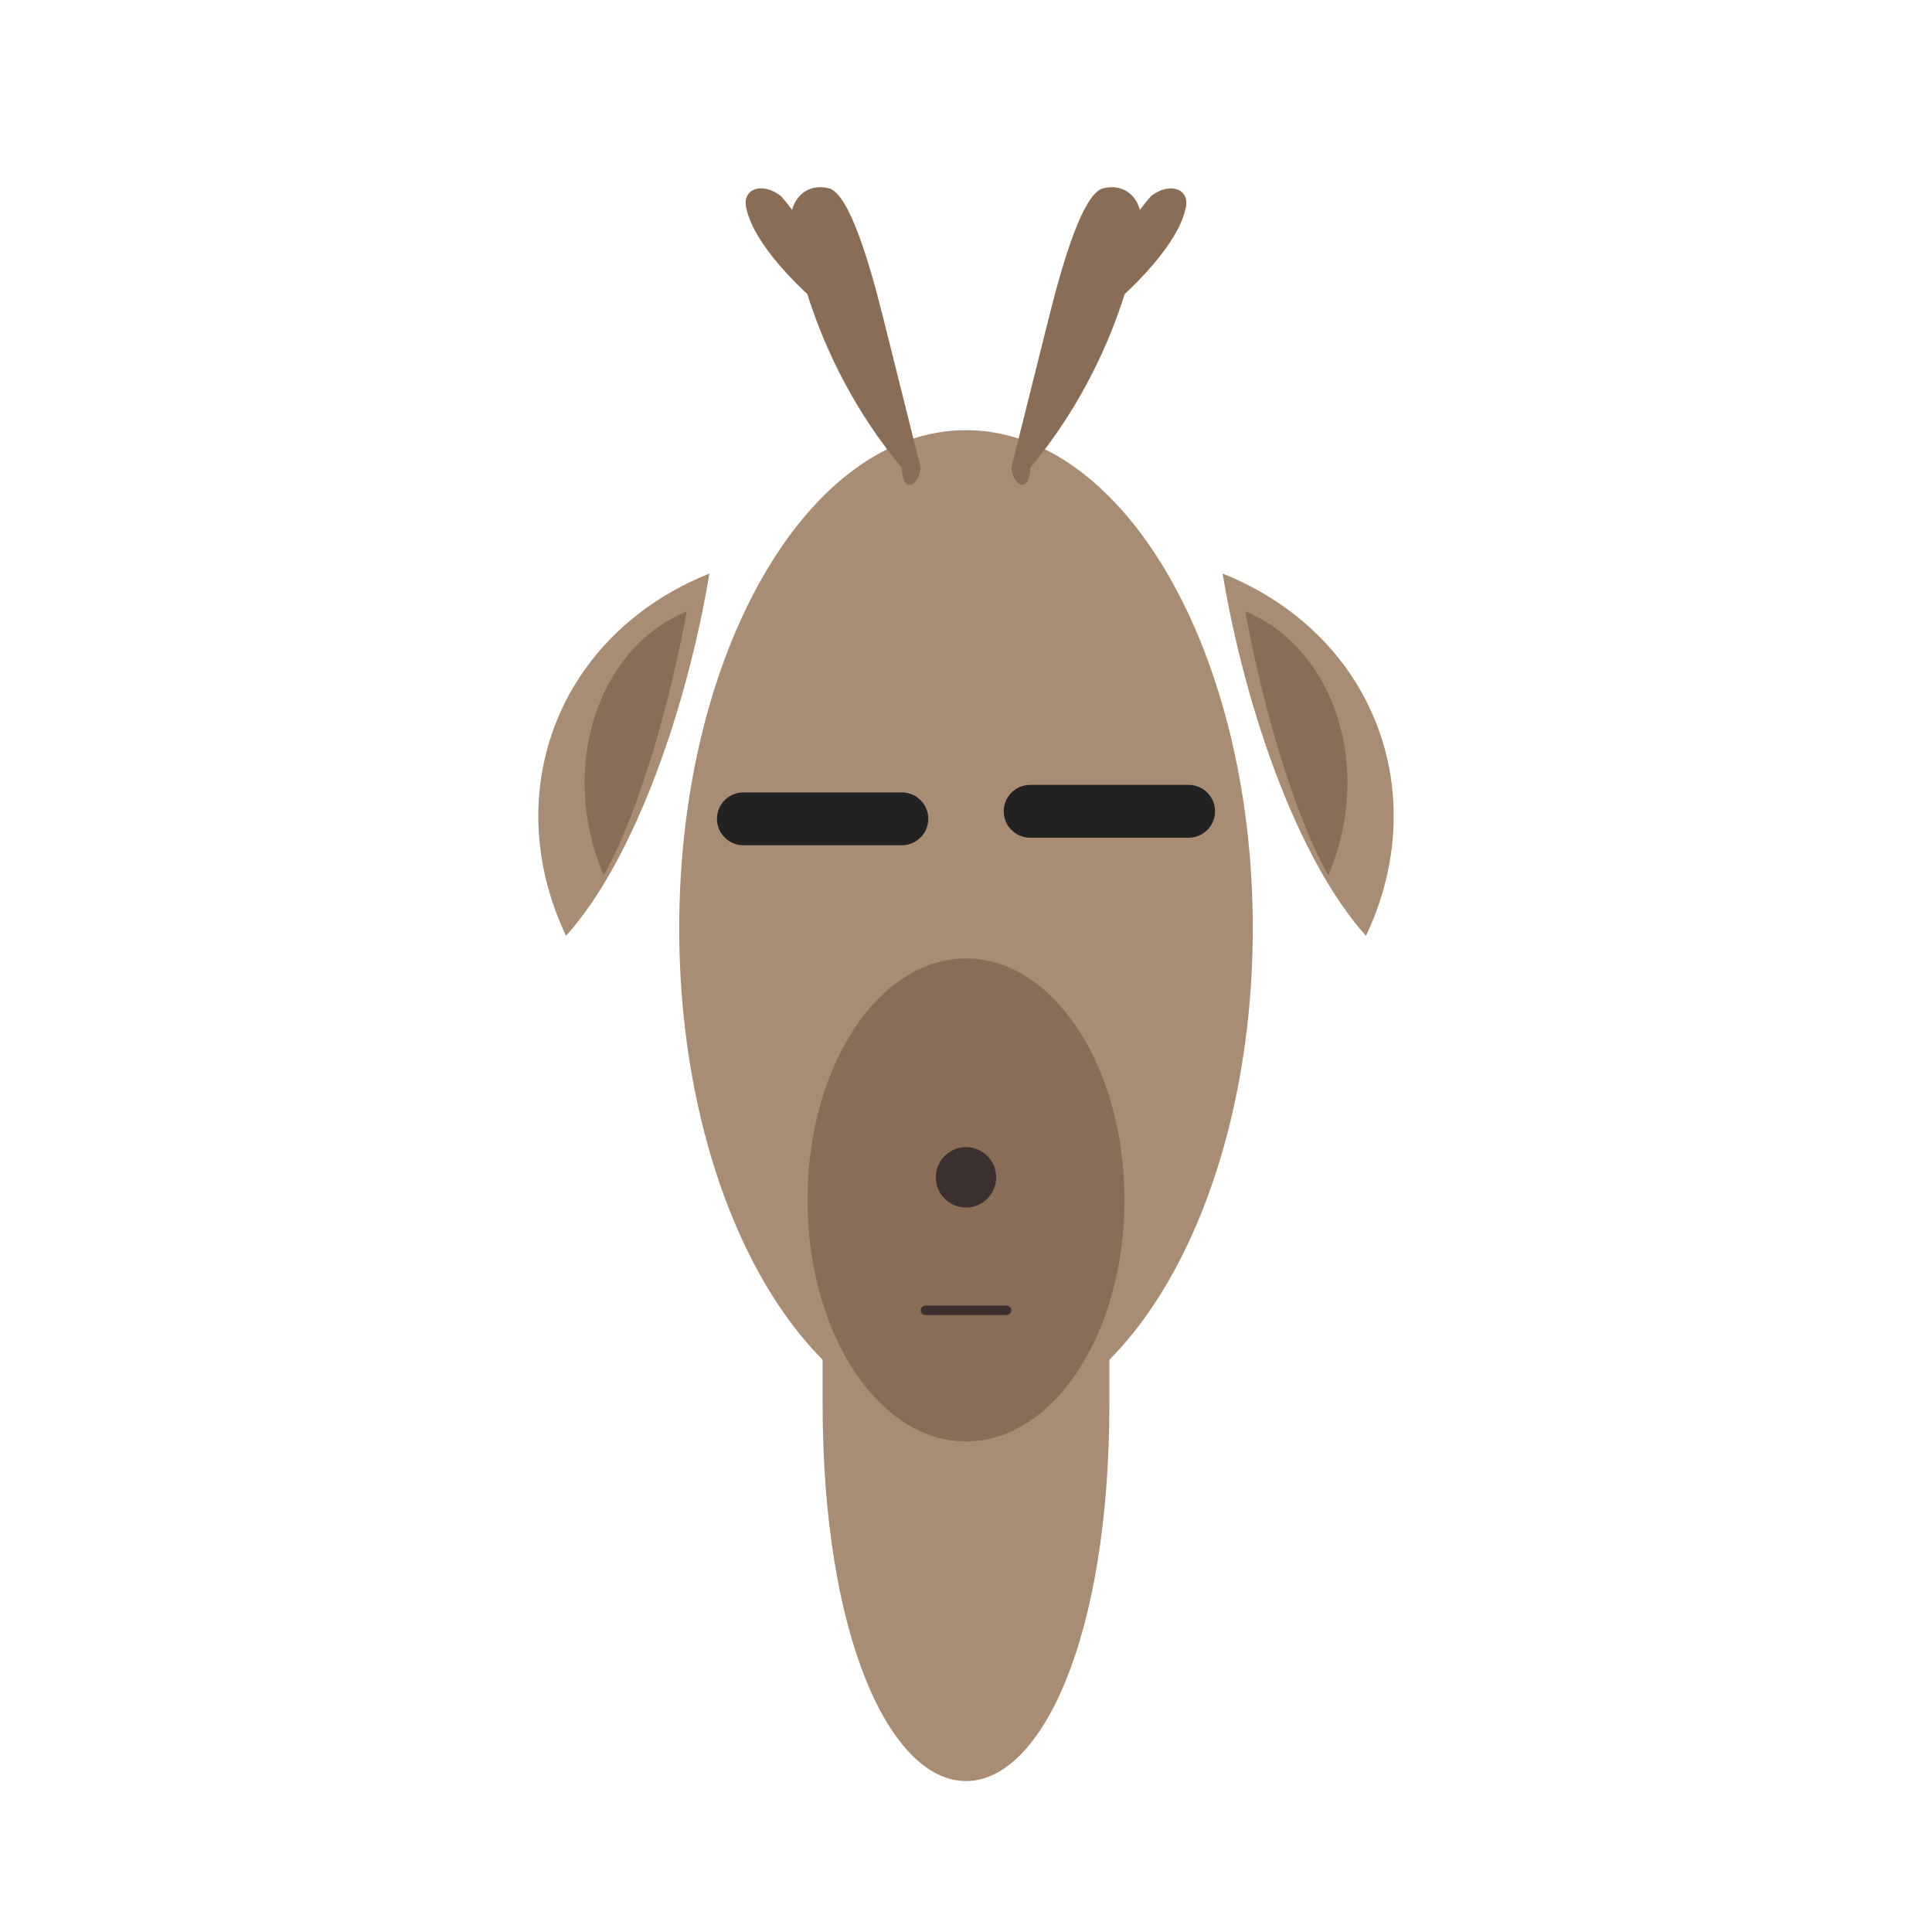
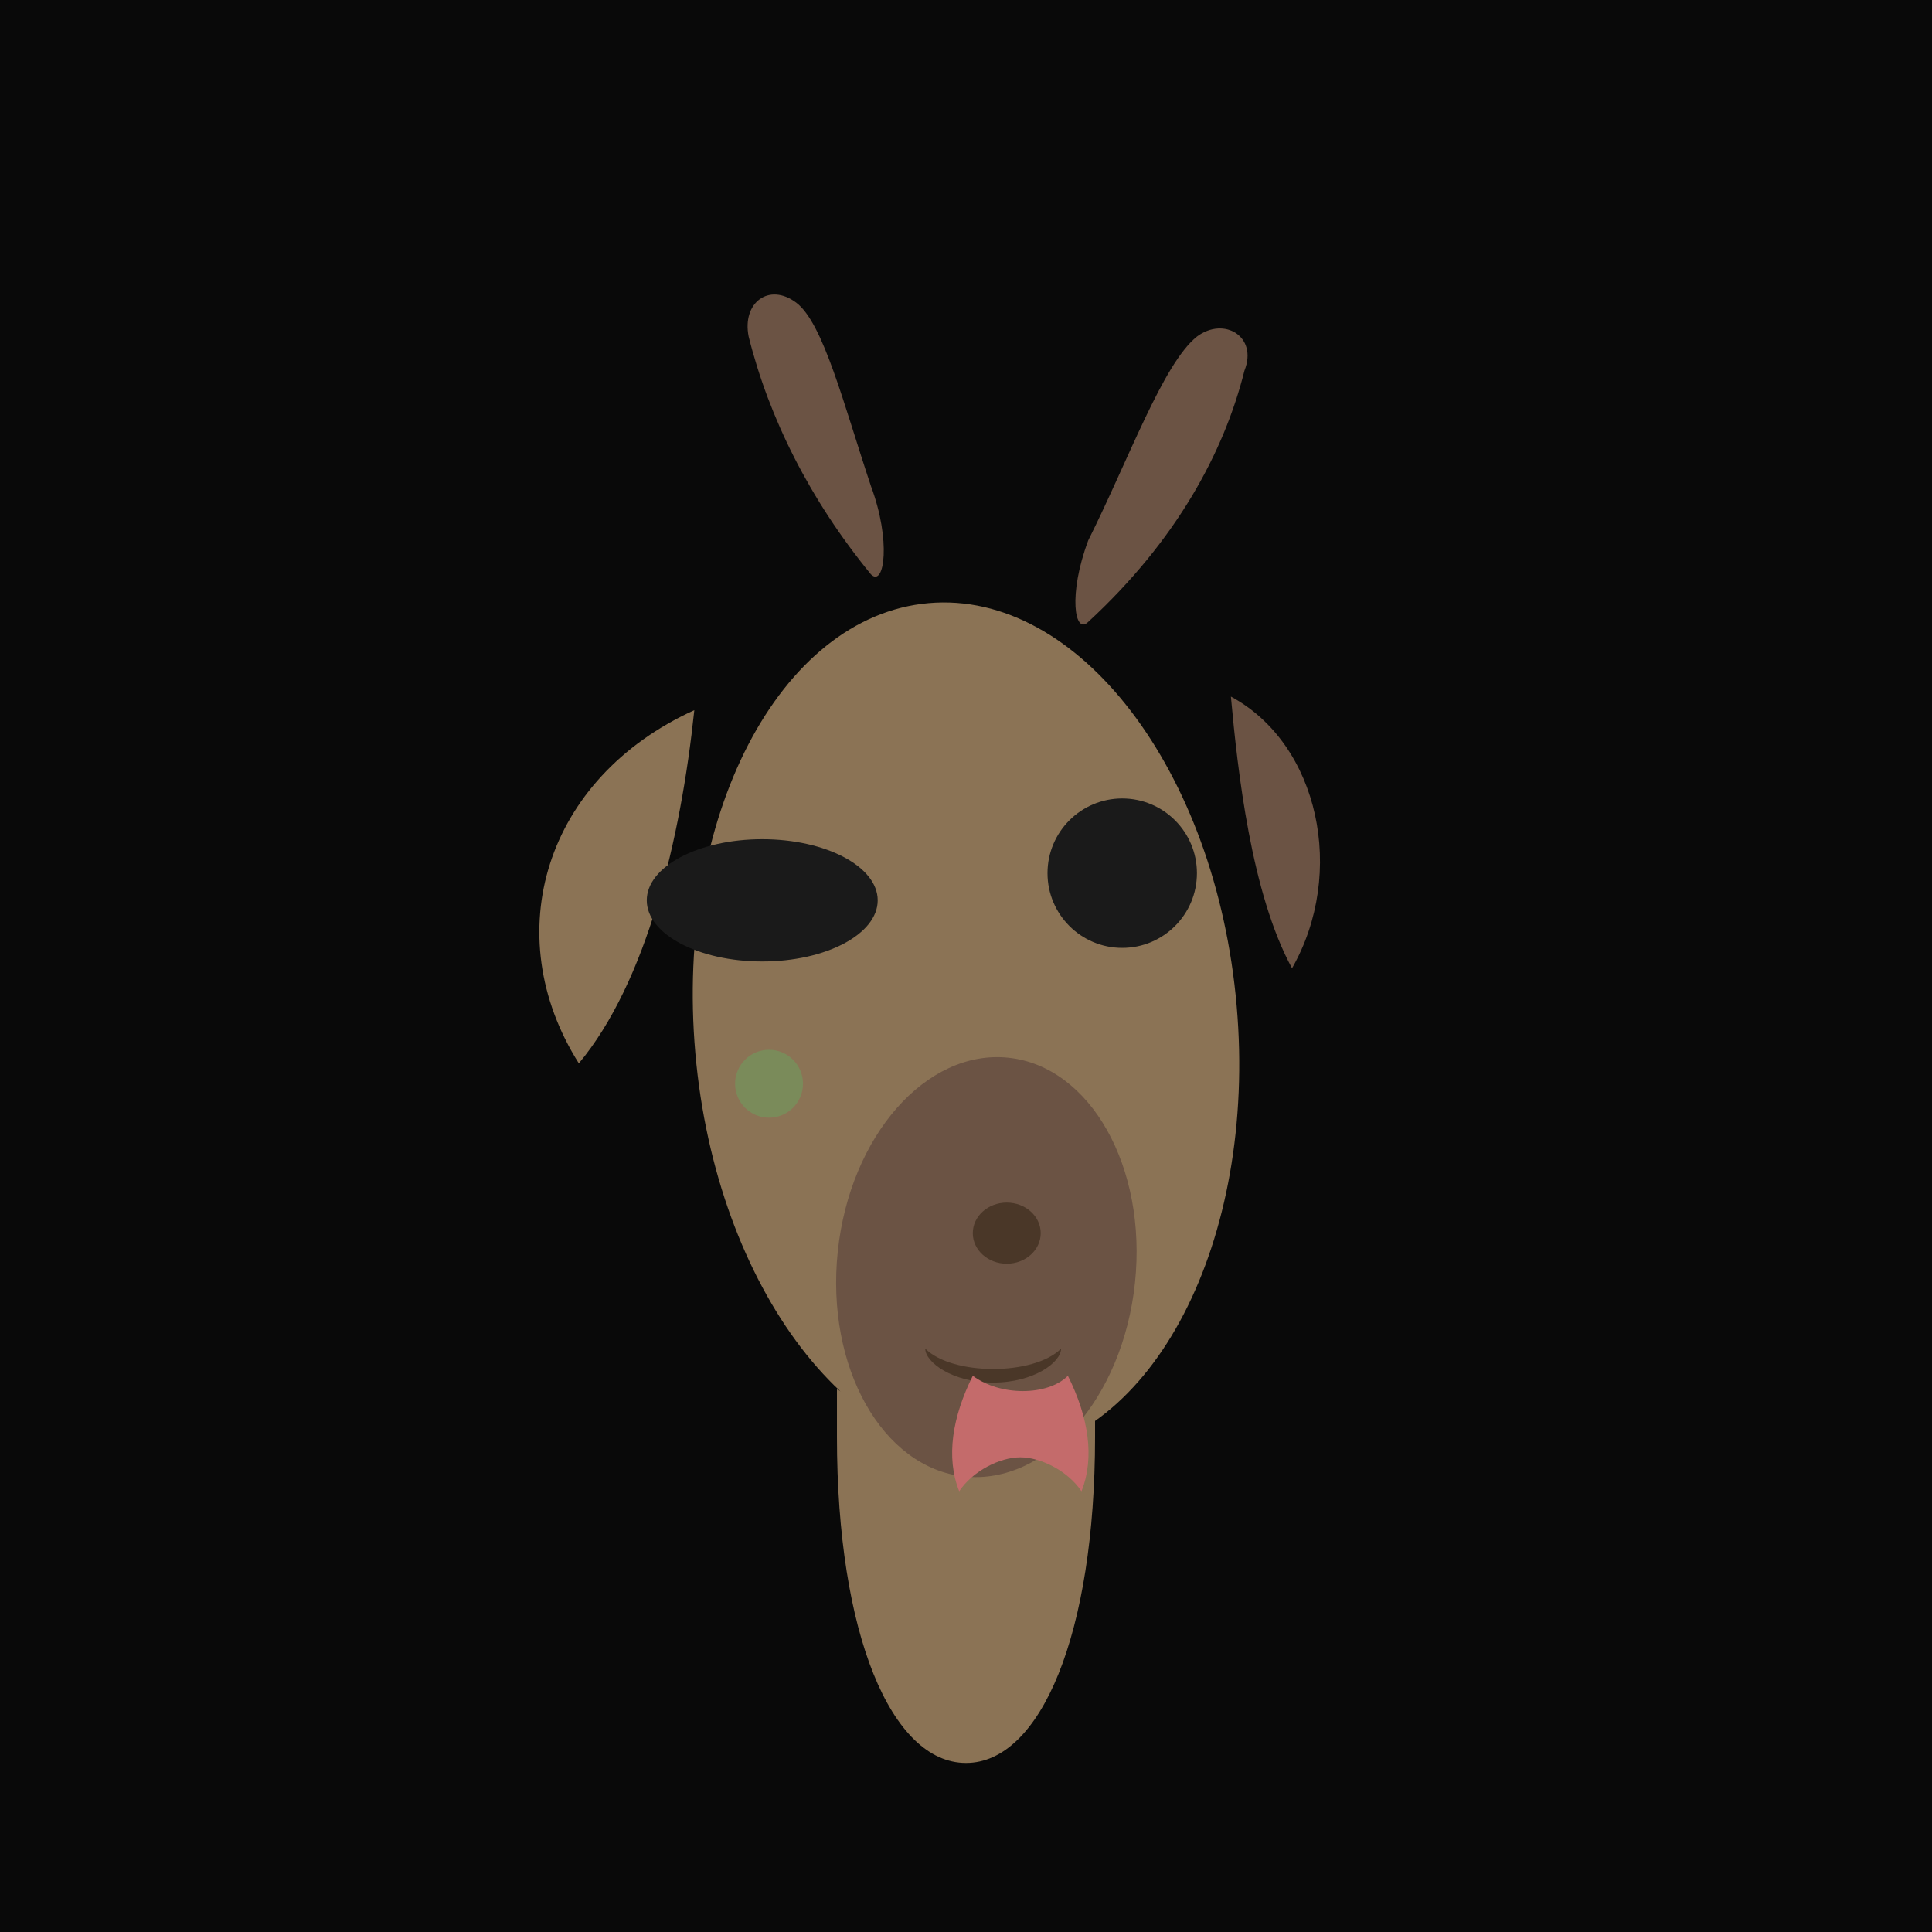
- <svg xmlns="http://www.w3.org/2000/svg" viewBox="0 0 512 512" fill="none" role="img" aria-label="公鹿">
-   <g id="stag">
-     <g id="stag-neck">
-       <path fill="#A98C74" d="M218 372 C218 434 236 472 256 472 C276 472 294 434 294 372 L294 356 C282 362 269 366 256 366 C243 366 230 362 218 356 Z" />
-     </g>
-     <g id="stag-head">
-       <ellipse cx="256" cy="246" rx="76" ry="132" fill="#A98C74" />
-       <path fill="#A98C74" d="M188 152 C148 168 132 210 150 248 C168 228 182 188 188 152 Z" />
-       <path fill="#8A6D56" d="M182 162 C158 172 148 204 160 232 C170 214 178 184 182 162 Z" />
-       <path fill="#A98C74" d="M324 152 C364 168 380 210 362 248 C344 228 330 188 324 152 Z" />
-       <path fill="#8A6D56" d="M330 162 C354 172 364 204 352 232 C342 214 334 184 330 162 Z" />
-     </g>
-     <g id="stag-antlers">
-       <path fill="#8A6D56" d="M239 124 C224 106 214 84 210 62 C208 54 213 48 220 50 C225 52 230 68 234 84 C238 100 242 116 244 124 C243 130 239 130 239 124 Z" />
-       <path fill="#8A6D56" d="M226 88 C210 76 200 64 198 56 C196 50 202 48 207 52 C214 60 220 72 228 84 C229 88 227 88 226 88 Z" />
-       <path fill="#8A6D56" d="M273 124 C288 106 298 84 302 62 C304 54 299 48 292 50 C287 52 282 68 278 84 C274 100 270 116 268 124 C269 130 273 130 273 124 Z" />
-       <path fill="#8A6D56" d="M286 88 C302 76 312 64 314 56 C316 50 310 48 305 52 C298 60 292 72 284 84 C283 88 285 88 286 88 Z" />
-     </g>
-     <g id="stag-snout">
-       <ellipse cx="256" cy="318" rx="42" ry="64" fill="#8A6D56" />
-     </g>
-     <g id="stag-eyes">
-       <rect x="190" y="210" width="56" height="14" rx="7" fill="#222222" />
-       <rect x="266" y="208" width="56" height="14" rx="7" fill="#222222" />
-     </g>
-     <g id="stag-face-details">
-       <circle cx="256" cy="312" r="8" fill="#3B2F2F" />
-       <rect x="244" y="346" width="24" height="2.5" rx="1.25" fill="#3B2F2F" />
-     </g>
+ <svg xmlns="http://www.w3.org/2000/svg" viewBox="0 0 512 512" fill="none" role="img" aria-label="Certified Ugly deer identity">
+   <rect width="512" height="512" fill="#090909" />
+   <g transform="translate(256 280) scale(0.9) translate(-256 -260)">
+     <path fill="#8B7355" d="M218 372 C218 430 234 468 256 468 C278 468 294 430 294 372 L294 358 C282 364 269 368 256 368 C243 368 230 364 218 358 Z" />
+     <ellipse fill="#8B7355" cx="256" cy="252" rx="80" ry="126" transform="rotate(-5 256 252)" />
+     <path fill="#8B7355" d="M176 158 C132 178 118 224 142 262 C162 238 172 196 176 158 Z" />
+     <path fill="#6B5344" d="M334 154 C360 168 368 206 352 234 C340 212 336 176 334 154 Z" />
+     <path fill="#6B5344" d="M228 118 C210 96 198 72 192 48 C190 38 198 32 206 38 C214 44 220 68 228 92 C234 108 232 122 228 118 Z" />
+     <path fill="#6B5344" d="M292 132 C318 108 332 82 338 58 C342 48 332 42 324 48 C314 56 304 84 292 108 C286 124 288 136 292 132 Z" />
+     <circle cx="198" cy="268" r="10" fill="#7A8B5A" />
+     <ellipse fill="#6B5344" cx="262" cy="322" rx="44" ry="62" transform="rotate(6 262 322)" />
+     <ellipse cx="196" cy="214" rx="34" ry="18" fill="#1A1A1A" />
+     <circle cx="302" cy="206" r="22" fill="#1A1A1A" />
+     <ellipse cx="268" cy="312" rx="10" ry="9" fill="#4A3728" />
+     <path fill="#4A3728" d="M244 346 C252 354 276 354 284 346 C284 350 276 356 264 356 C252 356 244 350 244 346 Z" />
+     <path fill="#C46B6B" d="M258 354 C252 366 250 378 254 388 C258 382 266 378 272 378 C278 378 286 382 290 388 C294 378 292 366 286 354 C280 360 266 360 258 354 Z" />
  </g>
</svg>
